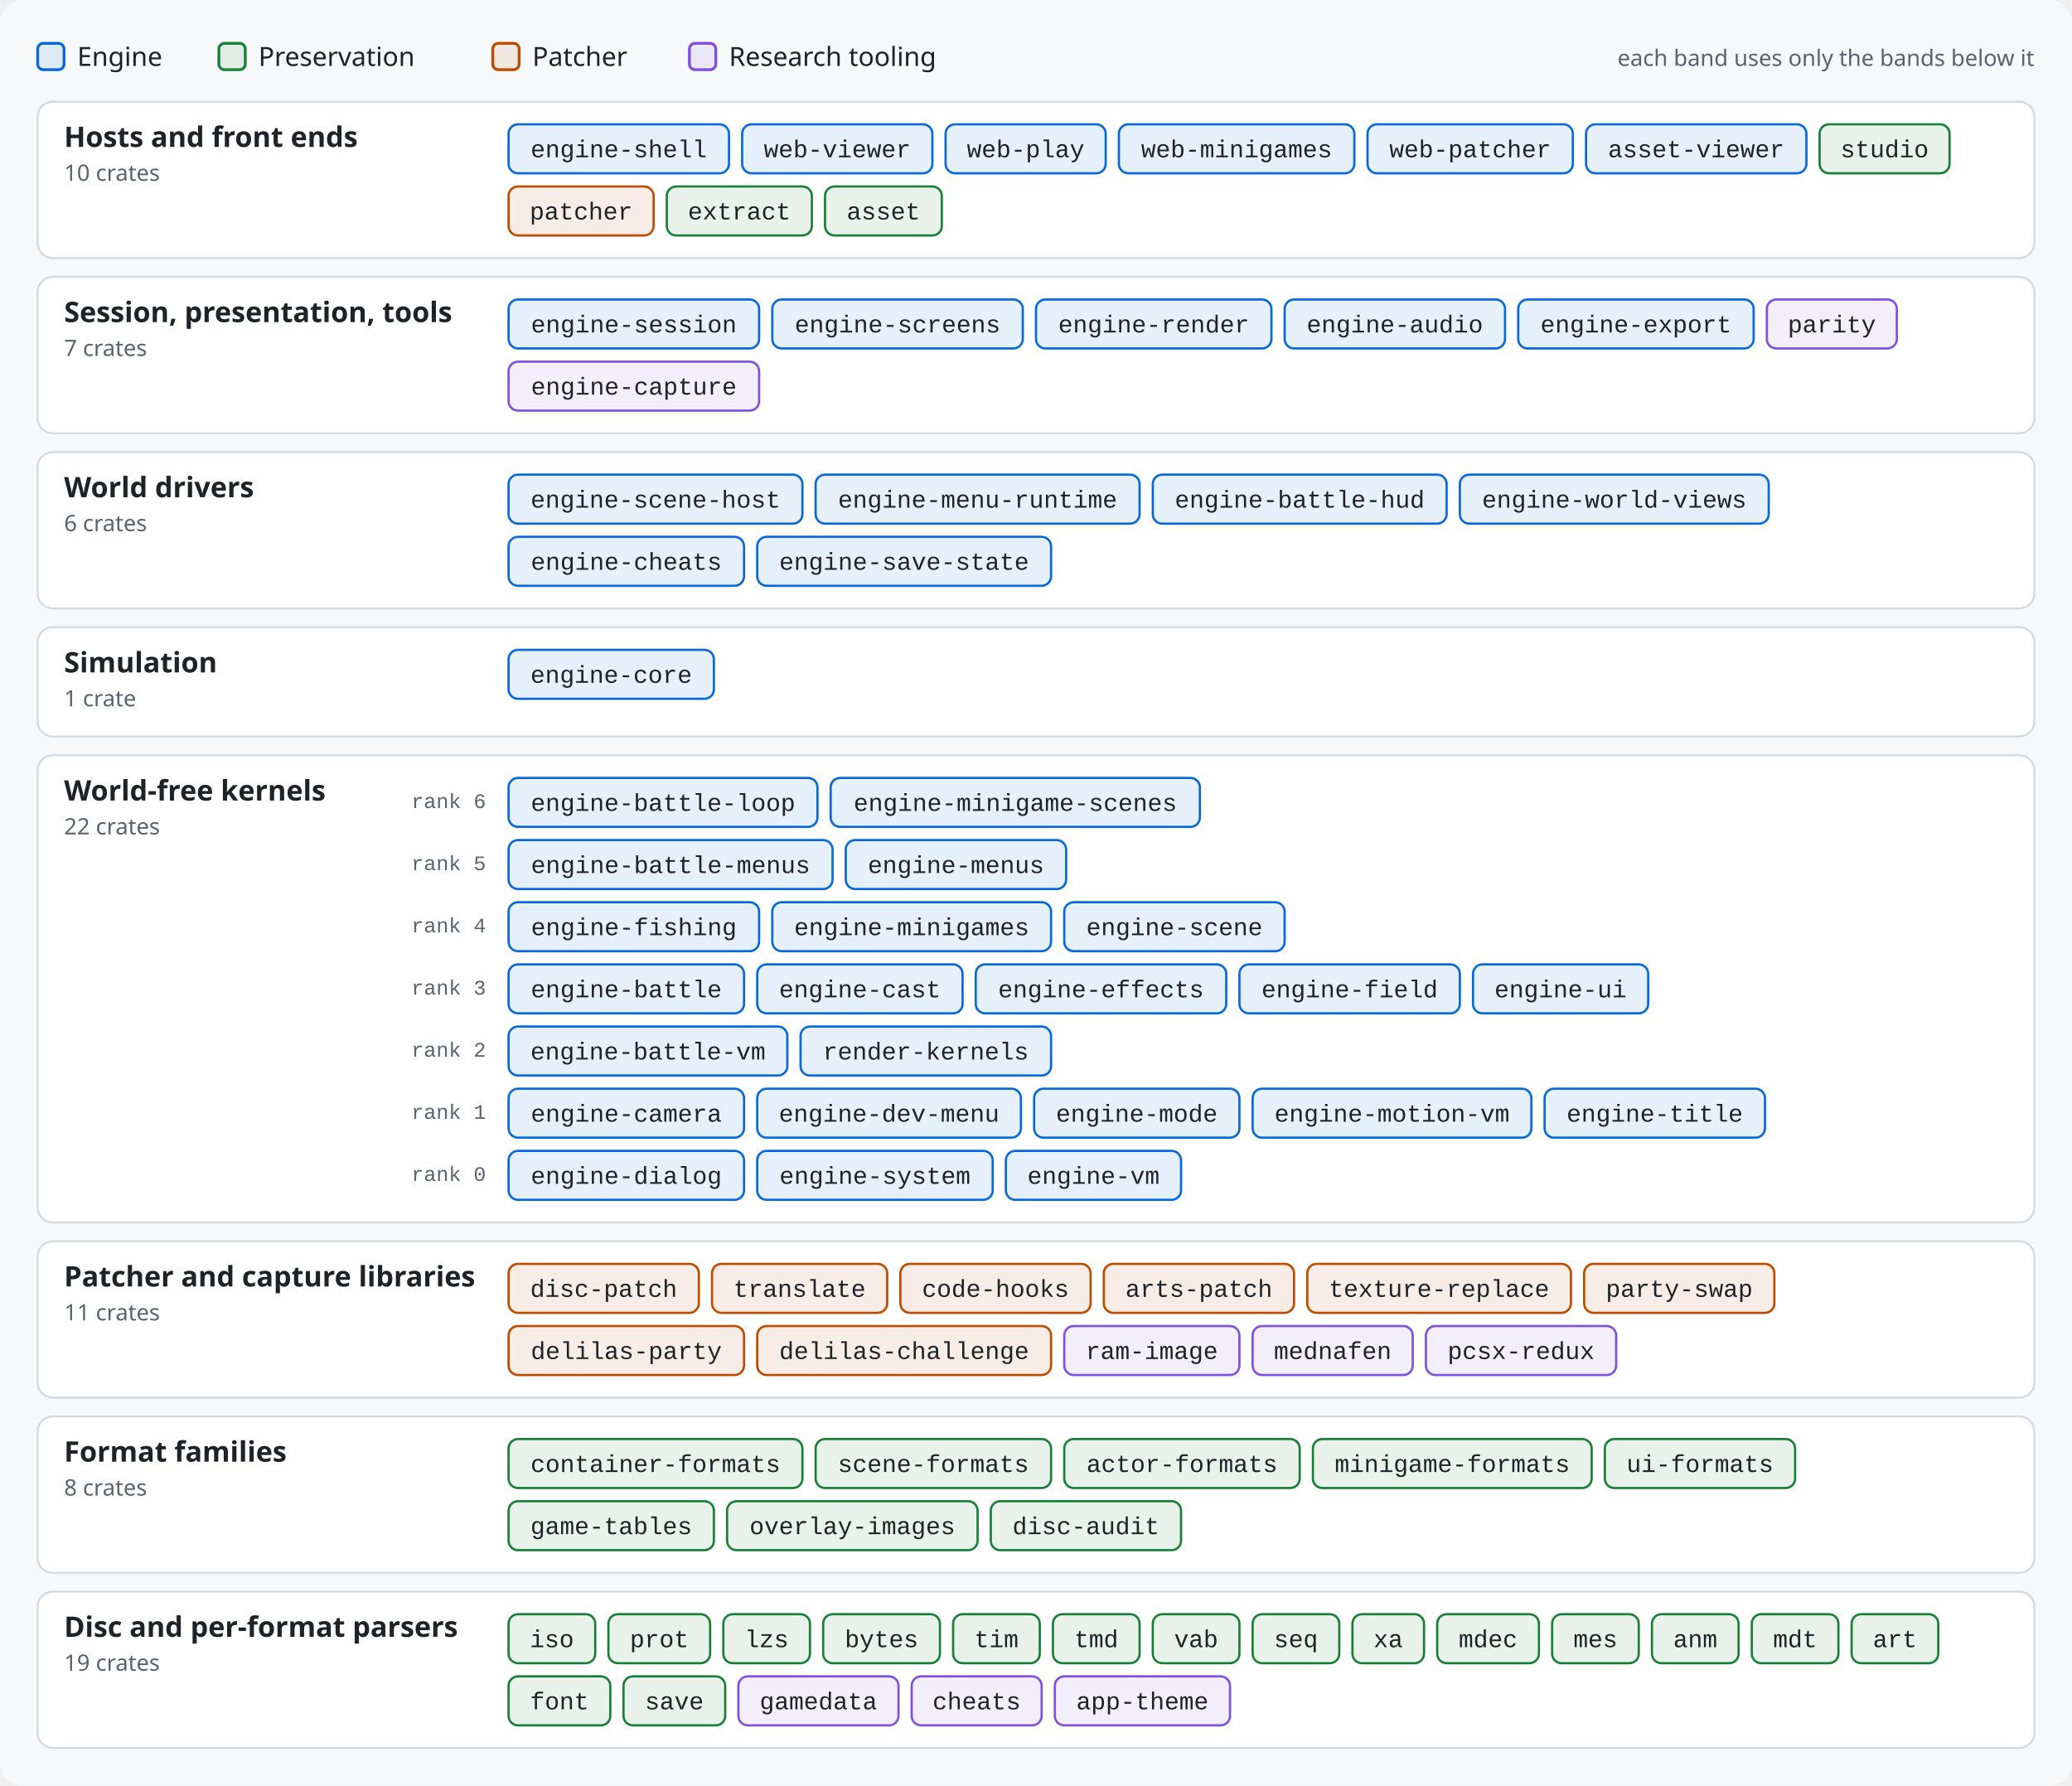
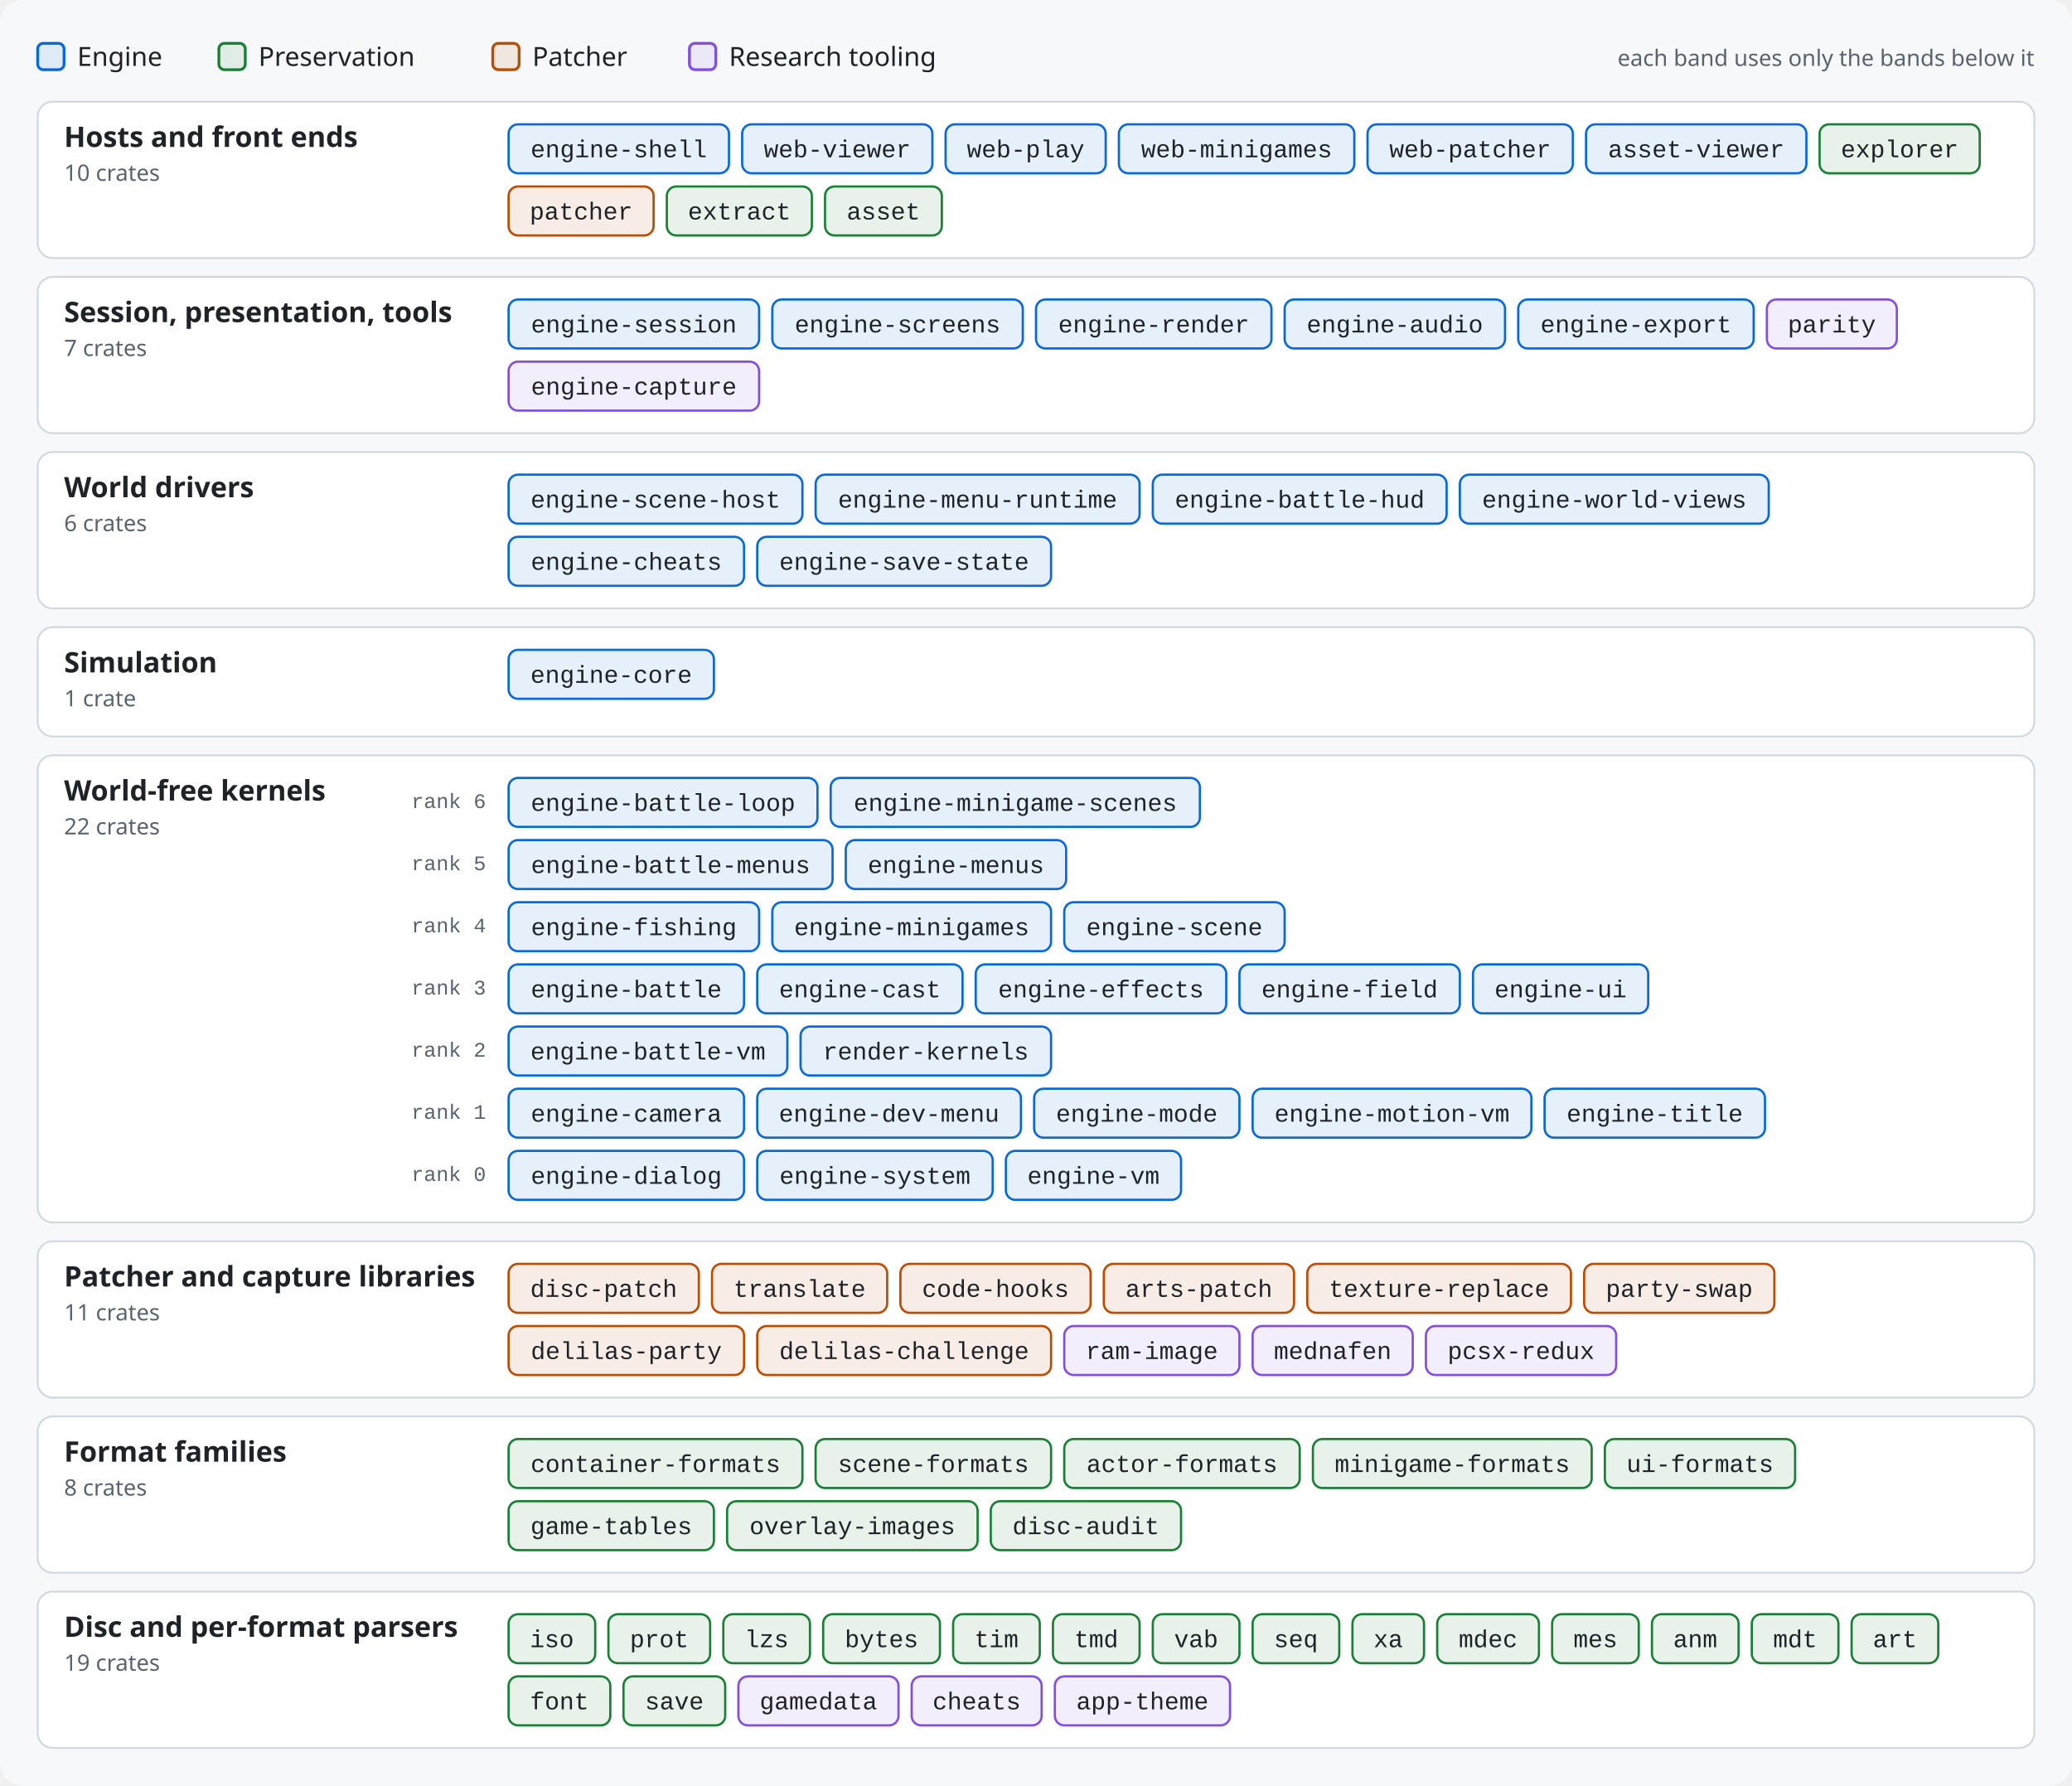
<svg xmlns="http://www.w3.org/2000/svg" viewBox="0 0 1100 948" width="1100" height="948" role="img" aria-labelledby="t d">
  <style>text{font-family:-apple-system, BlinkMacSystemFont, 'Segoe UI', 'Noto Sans', Helvetica, Arial, sans-serif;fill:#1f2328}.ch{font-family:ui-monospace, SFMono-Regular, Menlo, Consolas, 'Liberation Mono', monospace;font-size:13px}.bt{font-size:15px;font-weight:600}.mu{font-size:12px;fill:#59636e}.rk{font-family:ui-monospace, SFMono-Regular, Menlo, Consolas, 'Liberation Mono', monospace;font-size:11px;fill:#59636e}.lg{font-size:14px}</style>
  <rect width="1100" height="948" rx="12" fill="#f6f8fa" />
  <rect x="20" y="23" width="14" height="14" rx="3" fill="#0969da" fill-opacity="0.10" stroke="#0969da" stroke-width="1.5" />
  <text x="41" y="35" class="lg">Engine</text>
  <rect x="116.2" y="23" width="14" height="14" rx="3" fill="#1a7f37" fill-opacity="0.10" stroke="#1a7f37" stroke-width="1.5" />
  <text x="137.2" y="35" class="lg">Preservation</text>
  <rect x="261.6" y="23" width="14" height="14" rx="3" fill="#bc4c00" fill-opacity="0.10" stroke="#bc4c00" stroke-width="1.5" />
  <text x="282.6" y="35" class="lg">Patcher</text>
  <rect x="366" y="23" width="14" height="14" rx="3" fill="#8250df" fill-opacity="0.10" stroke="#8250df" stroke-width="1.5" />
  <text x="387" y="35" class="lg">Research tooling</text>
  <text x="1080" y="35" class="mu" text-anchor="end">each band uses only the bands below it</text>
  <rect x="20" y="54" width="1060" height="83" rx="8" fill="#ffffff" stroke="#d1d9e0" />
  <text x="34" y="78" class="bt">Hosts and front ends</text>
  <text x="34" y="96" class="mu">10 crates</text>
  <g>
    <rect x="270" y="66" width="117" height="26" rx="5" fill="#0969da" fill-opacity="0.10" stroke="#0969da" stroke-width="1.2" />
    <text x="328.5" y="83.5" class="ch" text-anchor="middle">engine-shell</text>
  </g>
  <g>
    <rect x="394" y="66" width="101" height="26" rx="5" fill="#0969da" fill-opacity="0.10" stroke="#0969da" stroke-width="1.2" />
    <text x="444.5" y="83.5" class="ch" text-anchor="middle">web-viewer</text>
  </g>
  <g>
    <rect x="502" y="66" width="85" height="26" rx="5" fill="#0969da" fill-opacity="0.10" stroke="#0969da" stroke-width="1.2" />
    <text x="544.5" y="83.5" class="ch" text-anchor="middle">web-play</text>
  </g>
  <g>
    <rect x="594" y="66" width="125" height="26" rx="5" fill="#0969da" fill-opacity="0.10" stroke="#0969da" stroke-width="1.2" />
    <text x="656.5" y="83.5" class="ch" text-anchor="middle">web-minigames</text>
  </g>
  <g>
    <rect x="726" y="66" width="109" height="26" rx="5" fill="#0969da" fill-opacity="0.10" stroke="#0969da" stroke-width="1.2" />
    <text x="780.5" y="83.5" class="ch" text-anchor="middle">web-patcher</text>
  </g>
  <g>
    <rect x="842" y="66" width="117" height="26" rx="5" fill="#0969da" fill-opacity="0.10" stroke="#0969da" stroke-width="1.2" />
    <text x="900.5" y="83.5" class="ch" text-anchor="middle">asset-viewer</text>
  </g>
  <g>
-     <rect x="966" y="66" width="69" height="26" rx="5" fill="#1a7f37" fill-opacity="0.10" stroke="#1a7f37" stroke-width="1.2" />
-     <text x="1000.5" y="83.5" class="ch" text-anchor="middle">studio</text>
+     <rect x="966" y="66" width="85" height="26" rx="5" fill="#1a7f37" fill-opacity="0.10" stroke="#1a7f37" stroke-width="1.2" />
+     <text x="1008.5" y="83.5" class="ch" text-anchor="middle">explorer</text>
  </g>
  <g>
    <rect x="270" y="99" width="77" height="26" rx="5" fill="#bc4c00" fill-opacity="0.10" stroke="#bc4c00" stroke-width="1.2" />
    <text x="308.5" y="116.5" class="ch" text-anchor="middle">patcher</text>
  </g>
  <g>
    <rect x="354" y="99" width="77" height="26" rx="5" fill="#1a7f37" fill-opacity="0.10" stroke="#1a7f37" stroke-width="1.2" />
    <text x="392.5" y="116.5" class="ch" text-anchor="middle">extract</text>
  </g>
  <g>
    <rect x="438" y="99" width="62" height="26" rx="5" fill="#1a7f37" fill-opacity="0.10" stroke="#1a7f37" stroke-width="1.2" />
    <text x="469.0" y="116.5" class="ch" text-anchor="middle">asset</text>
  </g>
  <rect x="20" y="147" width="1060" height="83" rx="8" fill="#ffffff" stroke="#d1d9e0" />
  <text x="34" y="171" class="bt">Session, presentation, tools</text>
  <text x="34" y="189" class="mu">7 crates</text>
  <g>
    <rect x="270" y="159" width="133" height="26" rx="5" fill="#0969da" fill-opacity="0.10" stroke="#0969da" stroke-width="1.2" />
    <text x="336.5" y="176.5" class="ch" text-anchor="middle">engine-session</text>
  </g>
  <g>
    <rect x="410" y="159" width="133" height="26" rx="5" fill="#0969da" fill-opacity="0.10" stroke="#0969da" stroke-width="1.2" />
    <text x="476.5" y="176.5" class="ch" text-anchor="middle">engine-screens</text>
  </g>
  <g>
    <rect x="550" y="159" width="125" height="26" rx="5" fill="#0969da" fill-opacity="0.10" stroke="#0969da" stroke-width="1.2" />
    <text x="612.5" y="176.5" class="ch" text-anchor="middle">engine-render</text>
  </g>
  <g>
    <rect x="682" y="159" width="117" height="26" rx="5" fill="#0969da" fill-opacity="0.10" stroke="#0969da" stroke-width="1.2" />
    <text x="740.5" y="176.5" class="ch" text-anchor="middle">engine-audio</text>
  </g>
  <g>
    <rect x="806" y="159" width="125" height="26" rx="5" fill="#0969da" fill-opacity="0.10" stroke="#0969da" stroke-width="1.2" />
    <text x="868.5" y="176.5" class="ch" text-anchor="middle">engine-export</text>
  </g>
  <g>
    <rect x="938" y="159" width="69" height="26" rx="5" fill="#8250df" fill-opacity="0.10" stroke="#8250df" stroke-width="1.2" />
    <text x="972.5" y="176.5" class="ch" text-anchor="middle">parity</text>
  </g>
  <g>
    <rect x="270" y="192" width="133" height="26" rx="5" fill="#8250df" fill-opacity="0.10" stroke="#8250df" stroke-width="1.2" />
    <text x="336.5" y="209.5" class="ch" text-anchor="middle">engine-capture</text>
  </g>
  <rect x="20" y="240" width="1060" height="83" rx="8" fill="#ffffff" stroke="#d1d9e0" />
  <text x="34" y="264" class="bt">World drivers</text>
  <text x="34" y="282" class="mu">6 crates</text>
  <g>
    <rect x="270" y="252" width="156" height="26" rx="5" fill="#0969da" fill-opacity="0.10" stroke="#0969da" stroke-width="1.2" />
    <text x="348.0" y="269.5" class="ch" text-anchor="middle">engine-scene-host</text>
  </g>
  <g>
    <rect x="433" y="252" width="172" height="26" rx="5" fill="#0969da" fill-opacity="0.10" stroke="#0969da" stroke-width="1.2" />
    <text x="519.0" y="269.5" class="ch" text-anchor="middle">engine-menu-runtime</text>
  </g>
  <g>
    <rect x="612" y="252" width="156" height="26" rx="5" fill="#0969da" fill-opacity="0.10" stroke="#0969da" stroke-width="1.2" />
    <text x="690.0" y="269.5" class="ch" text-anchor="middle">engine-battle-hud</text>
  </g>
  <g>
    <rect x="775" y="252" width="164" height="26" rx="5" fill="#0969da" fill-opacity="0.10" stroke="#0969da" stroke-width="1.2" />
    <text x="857.0" y="269.5" class="ch" text-anchor="middle">engine-world-views</text>
  </g>
  <g>
    <rect x="270" y="285" width="125" height="26" rx="5" fill="#0969da" fill-opacity="0.10" stroke="#0969da" stroke-width="1.2" />
    <text x="332.5" y="302.5" class="ch" text-anchor="middle">engine-cheats</text>
  </g>
  <g>
    <rect x="402" y="285" width="156" height="26" rx="5" fill="#0969da" fill-opacity="0.10" stroke="#0969da" stroke-width="1.2" />
    <text x="480.0" y="302.5" class="ch" text-anchor="middle">engine-save-state</text>
  </g>
  <rect x="20" y="333" width="1060" height="58" rx="8" fill="#ffffff" stroke="#d1d9e0" />
  <text x="34" y="357" class="bt">Simulation</text>
  <text x="34" y="375" class="mu">1 crate</text>
  <g>
    <rect x="270" y="345" width="109" height="26" rx="5" fill="#0969da" fill-opacity="0.10" stroke="#0969da" stroke-width="1.2" />
    <text x="324.5" y="362.5" class="ch" text-anchor="middle">engine-core</text>
  </g>
  <rect x="20" y="401" width="1060" height="248" rx="8" fill="#ffffff" stroke="#d1d9e0" />
  <text x="34" y="425" class="bt">World-free kernels</text>
  <text x="34" y="443" class="mu">22 crates</text>
  <text x="258" y="429" class="rk" text-anchor="end">rank 6</text>
  <g>
    <rect x="270" y="413" width="164" height="26" rx="5" fill="#0969da" fill-opacity="0.10" stroke="#0969da" stroke-width="1.2" />
    <text x="352.0" y="430.5" class="ch" text-anchor="middle">engine-battle-loop</text>
  </g>
  <g>
    <rect x="441" y="413" width="196" height="26" rx="5" fill="#0969da" fill-opacity="0.10" stroke="#0969da" stroke-width="1.2" />
    <text x="539.0" y="430.5" class="ch" text-anchor="middle">engine-minigame-scenes</text>
  </g>
  <text x="258" y="462" class="rk" text-anchor="end">rank 5</text>
  <g>
    <rect x="270" y="446" width="172" height="26" rx="5" fill="#0969da" fill-opacity="0.10" stroke="#0969da" stroke-width="1.2" />
    <text x="356.0" y="463.5" class="ch" text-anchor="middle">engine-battle-menus</text>
  </g>
  <g>
    <rect x="449" y="446" width="117" height="26" rx="5" fill="#0969da" fill-opacity="0.10" stroke="#0969da" stroke-width="1.2" />
    <text x="507.5" y="463.5" class="ch" text-anchor="middle">engine-menus</text>
  </g>
  <text x="258" y="495" class="rk" text-anchor="end">rank 4</text>
  <g>
    <rect x="270" y="479" width="133" height="26" rx="5" fill="#0969da" fill-opacity="0.10" stroke="#0969da" stroke-width="1.2" />
    <text x="336.5" y="496.5" class="ch" text-anchor="middle">engine-fishing</text>
  </g>
  <g>
    <rect x="410" y="479" width="148" height="26" rx="5" fill="#0969da" fill-opacity="0.10" stroke="#0969da" stroke-width="1.2" />
    <text x="484.0" y="496.5" class="ch" text-anchor="middle">engine-minigames</text>
  </g>
  <g>
    <rect x="565" y="479" width="117" height="26" rx="5" fill="#0969da" fill-opacity="0.10" stroke="#0969da" stroke-width="1.2" />
    <text x="623.5" y="496.5" class="ch" text-anchor="middle">engine-scene</text>
  </g>
  <text x="258" y="528" class="rk" text-anchor="end">rank 3</text>
  <g>
    <rect x="270" y="512" width="125" height="26" rx="5" fill="#0969da" fill-opacity="0.10" stroke="#0969da" stroke-width="1.2" />
    <text x="332.5" y="529.5" class="ch" text-anchor="middle">engine-battle</text>
  </g>
  <g>
    <rect x="402" y="512" width="109" height="26" rx="5" fill="#0969da" fill-opacity="0.10" stroke="#0969da" stroke-width="1.2" />
    <text x="456.5" y="529.5" class="ch" text-anchor="middle">engine-cast</text>
  </g>
  <g>
    <rect x="518" y="512" width="133" height="26" rx="5" fill="#0969da" fill-opacity="0.10" stroke="#0969da" stroke-width="1.2" />
    <text x="584.5" y="529.5" class="ch" text-anchor="middle">engine-effects</text>
  </g>
  <g>
    <rect x="658" y="512" width="117" height="26" rx="5" fill="#0969da" fill-opacity="0.10" stroke="#0969da" stroke-width="1.2" />
    <text x="716.5" y="529.5" class="ch" text-anchor="middle">engine-field</text>
  </g>
  <g>
    <rect x="782" y="512" width="93" height="26" rx="5" fill="#0969da" fill-opacity="0.10" stroke="#0969da" stroke-width="1.2" />
    <text x="828.5" y="529.5" class="ch" text-anchor="middle">engine-ui</text>
  </g>
  <text x="258" y="561" class="rk" text-anchor="end">rank 2</text>
  <g>
    <rect x="270" y="545" width="148" height="26" rx="5" fill="#0969da" fill-opacity="0.10" stroke="#0969da" stroke-width="1.2" />
    <text x="344.0" y="562.5" class="ch" text-anchor="middle">engine-battle-vm</text>
  </g>
  <g>
    <rect x="425" y="545" width="133" height="26" rx="5" fill="#0969da" fill-opacity="0.10" stroke="#0969da" stroke-width="1.2" />
    <text x="491.5" y="562.5" class="ch" text-anchor="middle">render-kernels</text>
  </g>
  <text x="258" y="594" class="rk" text-anchor="end">rank 1</text>
  <g>
    <rect x="270" y="578" width="125" height="26" rx="5" fill="#0969da" fill-opacity="0.10" stroke="#0969da" stroke-width="1.2" />
    <text x="332.5" y="595.5" class="ch" text-anchor="middle">engine-camera</text>
  </g>
  <g>
    <rect x="402" y="578" width="140" height="26" rx="5" fill="#0969da" fill-opacity="0.10" stroke="#0969da" stroke-width="1.2" />
    <text x="472.0" y="595.5" class="ch" text-anchor="middle">engine-dev-menu</text>
  </g>
  <g>
    <rect x="549" y="578" width="109" height="26" rx="5" fill="#0969da" fill-opacity="0.10" stroke="#0969da" stroke-width="1.2" />
    <text x="603.5" y="595.5" class="ch" text-anchor="middle">engine-mode</text>
  </g>
  <g>
    <rect x="665" y="578" width="148" height="26" rx="5" fill="#0969da" fill-opacity="0.10" stroke="#0969da" stroke-width="1.2" />
    <text x="739.0" y="595.5" class="ch" text-anchor="middle">engine-motion-vm</text>
  </g>
  <g>
    <rect x="820" y="578" width="117" height="26" rx="5" fill="#0969da" fill-opacity="0.10" stroke="#0969da" stroke-width="1.2" />
    <text x="878.5" y="595.5" class="ch" text-anchor="middle">engine-title</text>
  </g>
  <text x="258" y="627" class="rk" text-anchor="end">rank 0</text>
  <g>
    <rect x="270" y="611" width="125" height="26" rx="5" fill="#0969da" fill-opacity="0.10" stroke="#0969da" stroke-width="1.2" />
    <text x="332.5" y="628.5" class="ch" text-anchor="middle">engine-dialog</text>
  </g>
  <g>
    <rect x="402" y="611" width="125" height="26" rx="5" fill="#0969da" fill-opacity="0.10" stroke="#0969da" stroke-width="1.2" />
    <text x="464.5" y="628.5" class="ch" text-anchor="middle">engine-system</text>
  </g>
  <g>
    <rect x="534" y="611" width="93" height="26" rx="5" fill="#0969da" fill-opacity="0.10" stroke="#0969da" stroke-width="1.2" />
    <text x="580.5" y="628.5" class="ch" text-anchor="middle">engine-vm</text>
  </g>
  <rect x="20" y="659" width="1060" height="83" rx="8" fill="#ffffff" stroke="#d1d9e0" />
  <text x="34" y="683" class="bt">Patcher and capture libraries</text>
  <text x="34" y="701" class="mu">11 crates</text>
  <g>
    <rect x="270" y="671" width="101" height="26" rx="5" fill="#bc4c00" fill-opacity="0.10" stroke="#bc4c00" stroke-width="1.2" />
    <text x="320.5" y="688.5" class="ch" text-anchor="middle">disc-patch</text>
  </g>
  <g>
    <rect x="378" y="671" width="93" height="26" rx="5" fill="#bc4c00" fill-opacity="0.10" stroke="#bc4c00" stroke-width="1.2" />
    <text x="424.5" y="688.5" class="ch" text-anchor="middle">translate</text>
  </g>
  <g>
    <rect x="478" y="671" width="101" height="26" rx="5" fill="#bc4c00" fill-opacity="0.10" stroke="#bc4c00" stroke-width="1.2" />
    <text x="528.5" y="688.5" class="ch" text-anchor="middle">code-hooks</text>
  </g>
  <g>
    <rect x="586" y="671" width="101" height="26" rx="5" fill="#bc4c00" fill-opacity="0.10" stroke="#bc4c00" stroke-width="1.2" />
    <text x="636.5" y="688.5" class="ch" text-anchor="middle">arts-patch</text>
  </g>
  <g>
    <rect x="694" y="671" width="140" height="26" rx="5" fill="#bc4c00" fill-opacity="0.10" stroke="#bc4c00" stroke-width="1.2" />
    <text x="764.0" y="688.5" class="ch" text-anchor="middle">texture-replace</text>
  </g>
  <g>
    <rect x="841" y="671" width="101" height="26" rx="5" fill="#bc4c00" fill-opacity="0.10" stroke="#bc4c00" stroke-width="1.2" />
    <text x="891.5" y="688.5" class="ch" text-anchor="middle">party-swap</text>
  </g>
  <g>
    <rect x="270" y="704" width="125" height="26" rx="5" fill="#bc4c00" fill-opacity="0.10" stroke="#bc4c00" stroke-width="1.2" />
    <text x="332.5" y="721.5" class="ch" text-anchor="middle">delilas-party</text>
  </g>
  <g>
    <rect x="402" y="704" width="156" height="26" rx="5" fill="#bc4c00" fill-opacity="0.10" stroke="#bc4c00" stroke-width="1.2" />
    <text x="480.0" y="721.5" class="ch" text-anchor="middle">delilas-challenge</text>
  </g>
  <g>
    <rect x="565" y="704" width="93" height="26" rx="5" fill="#8250df" fill-opacity="0.10" stroke="#8250df" stroke-width="1.2" />
    <text x="611.5" y="721.5" class="ch" text-anchor="middle">ram-image</text>
  </g>
  <g>
    <rect x="665" y="704" width="85" height="26" rx="5" fill="#8250df" fill-opacity="0.10" stroke="#8250df" stroke-width="1.2" />
    <text x="707.5" y="721.5" class="ch" text-anchor="middle">mednafen</text>
  </g>
  <g>
    <rect x="757" y="704" width="101" height="26" rx="5" fill="#8250df" fill-opacity="0.10" stroke="#8250df" stroke-width="1.2" />
    <text x="807.5" y="721.5" class="ch" text-anchor="middle">pcsx-redux</text>
  </g>
  <rect x="20" y="752" width="1060" height="83" rx="8" fill="#ffffff" stroke="#d1d9e0" />
  <text x="34" y="776" class="bt">Format families</text>
  <text x="34" y="794" class="mu">8 crates</text>
  <g>
    <rect x="270" y="764" width="156" height="26" rx="5" fill="#1a7f37" fill-opacity="0.10" stroke="#1a7f37" stroke-width="1.2" />
    <text x="348.0" y="781.5" class="ch" text-anchor="middle">container-formats</text>
  </g>
  <g>
    <rect x="433" y="764" width="125" height="26" rx="5" fill="#1a7f37" fill-opacity="0.10" stroke="#1a7f37" stroke-width="1.2" />
    <text x="495.5" y="781.5" class="ch" text-anchor="middle">scene-formats</text>
  </g>
  <g>
    <rect x="565" y="764" width="125" height="26" rx="5" fill="#1a7f37" fill-opacity="0.10" stroke="#1a7f37" stroke-width="1.2" />
    <text x="627.5" y="781.5" class="ch" text-anchor="middle">actor-formats</text>
  </g>
  <g>
    <rect x="697" y="764" width="148" height="26" rx="5" fill="#1a7f37" fill-opacity="0.10" stroke="#1a7f37" stroke-width="1.2" />
    <text x="771.0" y="781.5" class="ch" text-anchor="middle">minigame-formats</text>
  </g>
  <g>
    <rect x="852" y="764" width="101" height="26" rx="5" fill="#1a7f37" fill-opacity="0.10" stroke="#1a7f37" stroke-width="1.2" />
    <text x="902.5" y="781.5" class="ch" text-anchor="middle">ui-formats</text>
  </g>
  <g>
    <rect x="270" y="797" width="109" height="26" rx="5" fill="#1a7f37" fill-opacity="0.10" stroke="#1a7f37" stroke-width="1.2" />
    <text x="324.5" y="814.5" class="ch" text-anchor="middle">game-tables</text>
  </g>
  <g>
    <rect x="386" y="797" width="133" height="26" rx="5" fill="#1a7f37" fill-opacity="0.10" stroke="#1a7f37" stroke-width="1.2" />
    <text x="452.5" y="814.5" class="ch" text-anchor="middle">overlay-images</text>
  </g>
  <g>
    <rect x="526" y="797" width="101" height="26" rx="5" fill="#1a7f37" fill-opacity="0.10" stroke="#1a7f37" stroke-width="1.2" />
    <text x="576.5" y="814.5" class="ch" text-anchor="middle">disc-audit</text>
  </g>
  <rect x="20" y="845" width="1060" height="83" rx="8" fill="#ffffff" stroke="#d1d9e0" />
  <text x="34" y="869" class="bt">Disc and per-format parsers</text>
  <text x="34" y="887" class="mu">19 crates</text>
  <g>
    <rect x="270" y="857" width="46" height="26" rx="5" fill="#1a7f37" fill-opacity="0.10" stroke="#1a7f37" stroke-width="1.2" />
    <text x="293.0" y="874.5" class="ch" text-anchor="middle">iso</text>
  </g>
  <g>
    <rect x="323" y="857" width="54" height="26" rx="5" fill="#1a7f37" fill-opacity="0.10" stroke="#1a7f37" stroke-width="1.2" />
    <text x="350.0" y="874.5" class="ch" text-anchor="middle">prot</text>
  </g>
  <g>
    <rect x="384" y="857" width="46" height="26" rx="5" fill="#1a7f37" fill-opacity="0.10" stroke="#1a7f37" stroke-width="1.2" />
    <text x="407.0" y="874.5" class="ch" text-anchor="middle">lzs</text>
  </g>
  <g>
    <rect x="437" y="857" width="62" height="26" rx="5" fill="#1a7f37" fill-opacity="0.10" stroke="#1a7f37" stroke-width="1.2" />
    <text x="468.0" y="874.5" class="ch" text-anchor="middle">bytes</text>
  </g>
  <g>
    <rect x="506" y="857" width="46" height="26" rx="5" fill="#1a7f37" fill-opacity="0.10" stroke="#1a7f37" stroke-width="1.2" />
    <text x="529.0" y="874.5" class="ch" text-anchor="middle">tim</text>
  </g>
  <g>
    <rect x="559" y="857" width="46" height="26" rx="5" fill="#1a7f37" fill-opacity="0.10" stroke="#1a7f37" stroke-width="1.2" />
    <text x="582.0" y="874.5" class="ch" text-anchor="middle">tmd</text>
  </g>
  <g>
    <rect x="612" y="857" width="46" height="26" rx="5" fill="#1a7f37" fill-opacity="0.10" stroke="#1a7f37" stroke-width="1.2" />
    <text x="635.0" y="874.5" class="ch" text-anchor="middle">vab</text>
  </g>
  <g>
    <rect x="665" y="857" width="46" height="26" rx="5" fill="#1a7f37" fill-opacity="0.10" stroke="#1a7f37" stroke-width="1.2" />
    <text x="688.0" y="874.5" class="ch" text-anchor="middle">seq</text>
  </g>
  <g>
    <rect x="718" y="857" width="38" height="26" rx="5" fill="#1a7f37" fill-opacity="0.10" stroke="#1a7f37" stroke-width="1.2" />
    <text x="737.0" y="874.5" class="ch" text-anchor="middle">xa</text>
  </g>
  <g>
    <rect x="763" y="857" width="54" height="26" rx="5" fill="#1a7f37" fill-opacity="0.10" stroke="#1a7f37" stroke-width="1.2" />
    <text x="790.0" y="874.5" class="ch" text-anchor="middle">mdec</text>
  </g>
  <g>
    <rect x="824" y="857" width="46" height="26" rx="5" fill="#1a7f37" fill-opacity="0.10" stroke="#1a7f37" stroke-width="1.2" />
    <text x="847.0" y="874.5" class="ch" text-anchor="middle">mes</text>
  </g>
  <g>
    <rect x="877" y="857" width="46" height="26" rx="5" fill="#1a7f37" fill-opacity="0.10" stroke="#1a7f37" stroke-width="1.2" />
    <text x="900.0" y="874.5" class="ch" text-anchor="middle">anm</text>
  </g>
  <g>
    <rect x="930" y="857" width="46" height="26" rx="5" fill="#1a7f37" fill-opacity="0.10" stroke="#1a7f37" stroke-width="1.2" />
    <text x="953.0" y="874.5" class="ch" text-anchor="middle">mdt</text>
  </g>
  <g>
    <rect x="983" y="857" width="46" height="26" rx="5" fill="#1a7f37" fill-opacity="0.10" stroke="#1a7f37" stroke-width="1.2" />
    <text x="1006.0" y="874.5" class="ch" text-anchor="middle">art</text>
  </g>
  <g>
    <rect x="270" y="890" width="54" height="26" rx="5" fill="#1a7f37" fill-opacity="0.10" stroke="#1a7f37" stroke-width="1.2" />
    <text x="297.0" y="907.5" class="ch" text-anchor="middle">font</text>
  </g>
  <g>
    <rect x="331" y="890" width="54" height="26" rx="5" fill="#1a7f37" fill-opacity="0.10" stroke="#1a7f37" stroke-width="1.2" />
    <text x="358.0" y="907.5" class="ch" text-anchor="middle">save</text>
  </g>
  <g>
    <rect x="392" y="890" width="85" height="26" rx="5" fill="#8250df" fill-opacity="0.10" stroke="#8250df" stroke-width="1.2" />
    <text x="434.5" y="907.5" class="ch" text-anchor="middle">gamedata</text>
  </g>
  <g>
    <rect x="484" y="890" width="69" height="26" rx="5" fill="#8250df" fill-opacity="0.10" stroke="#8250df" stroke-width="1.2" />
    <text x="518.5" y="907.5" class="ch" text-anchor="middle">cheats</text>
  </g>
  <g>
    <rect x="560" y="890" width="93" height="26" rx="5" fill="#8250df" fill-opacity="0.10" stroke="#8250df" stroke-width="1.2" />
    <text x="606.5" y="907.5" class="ch" text-anchor="middle">app-theme</text>
  </g>
</svg>
